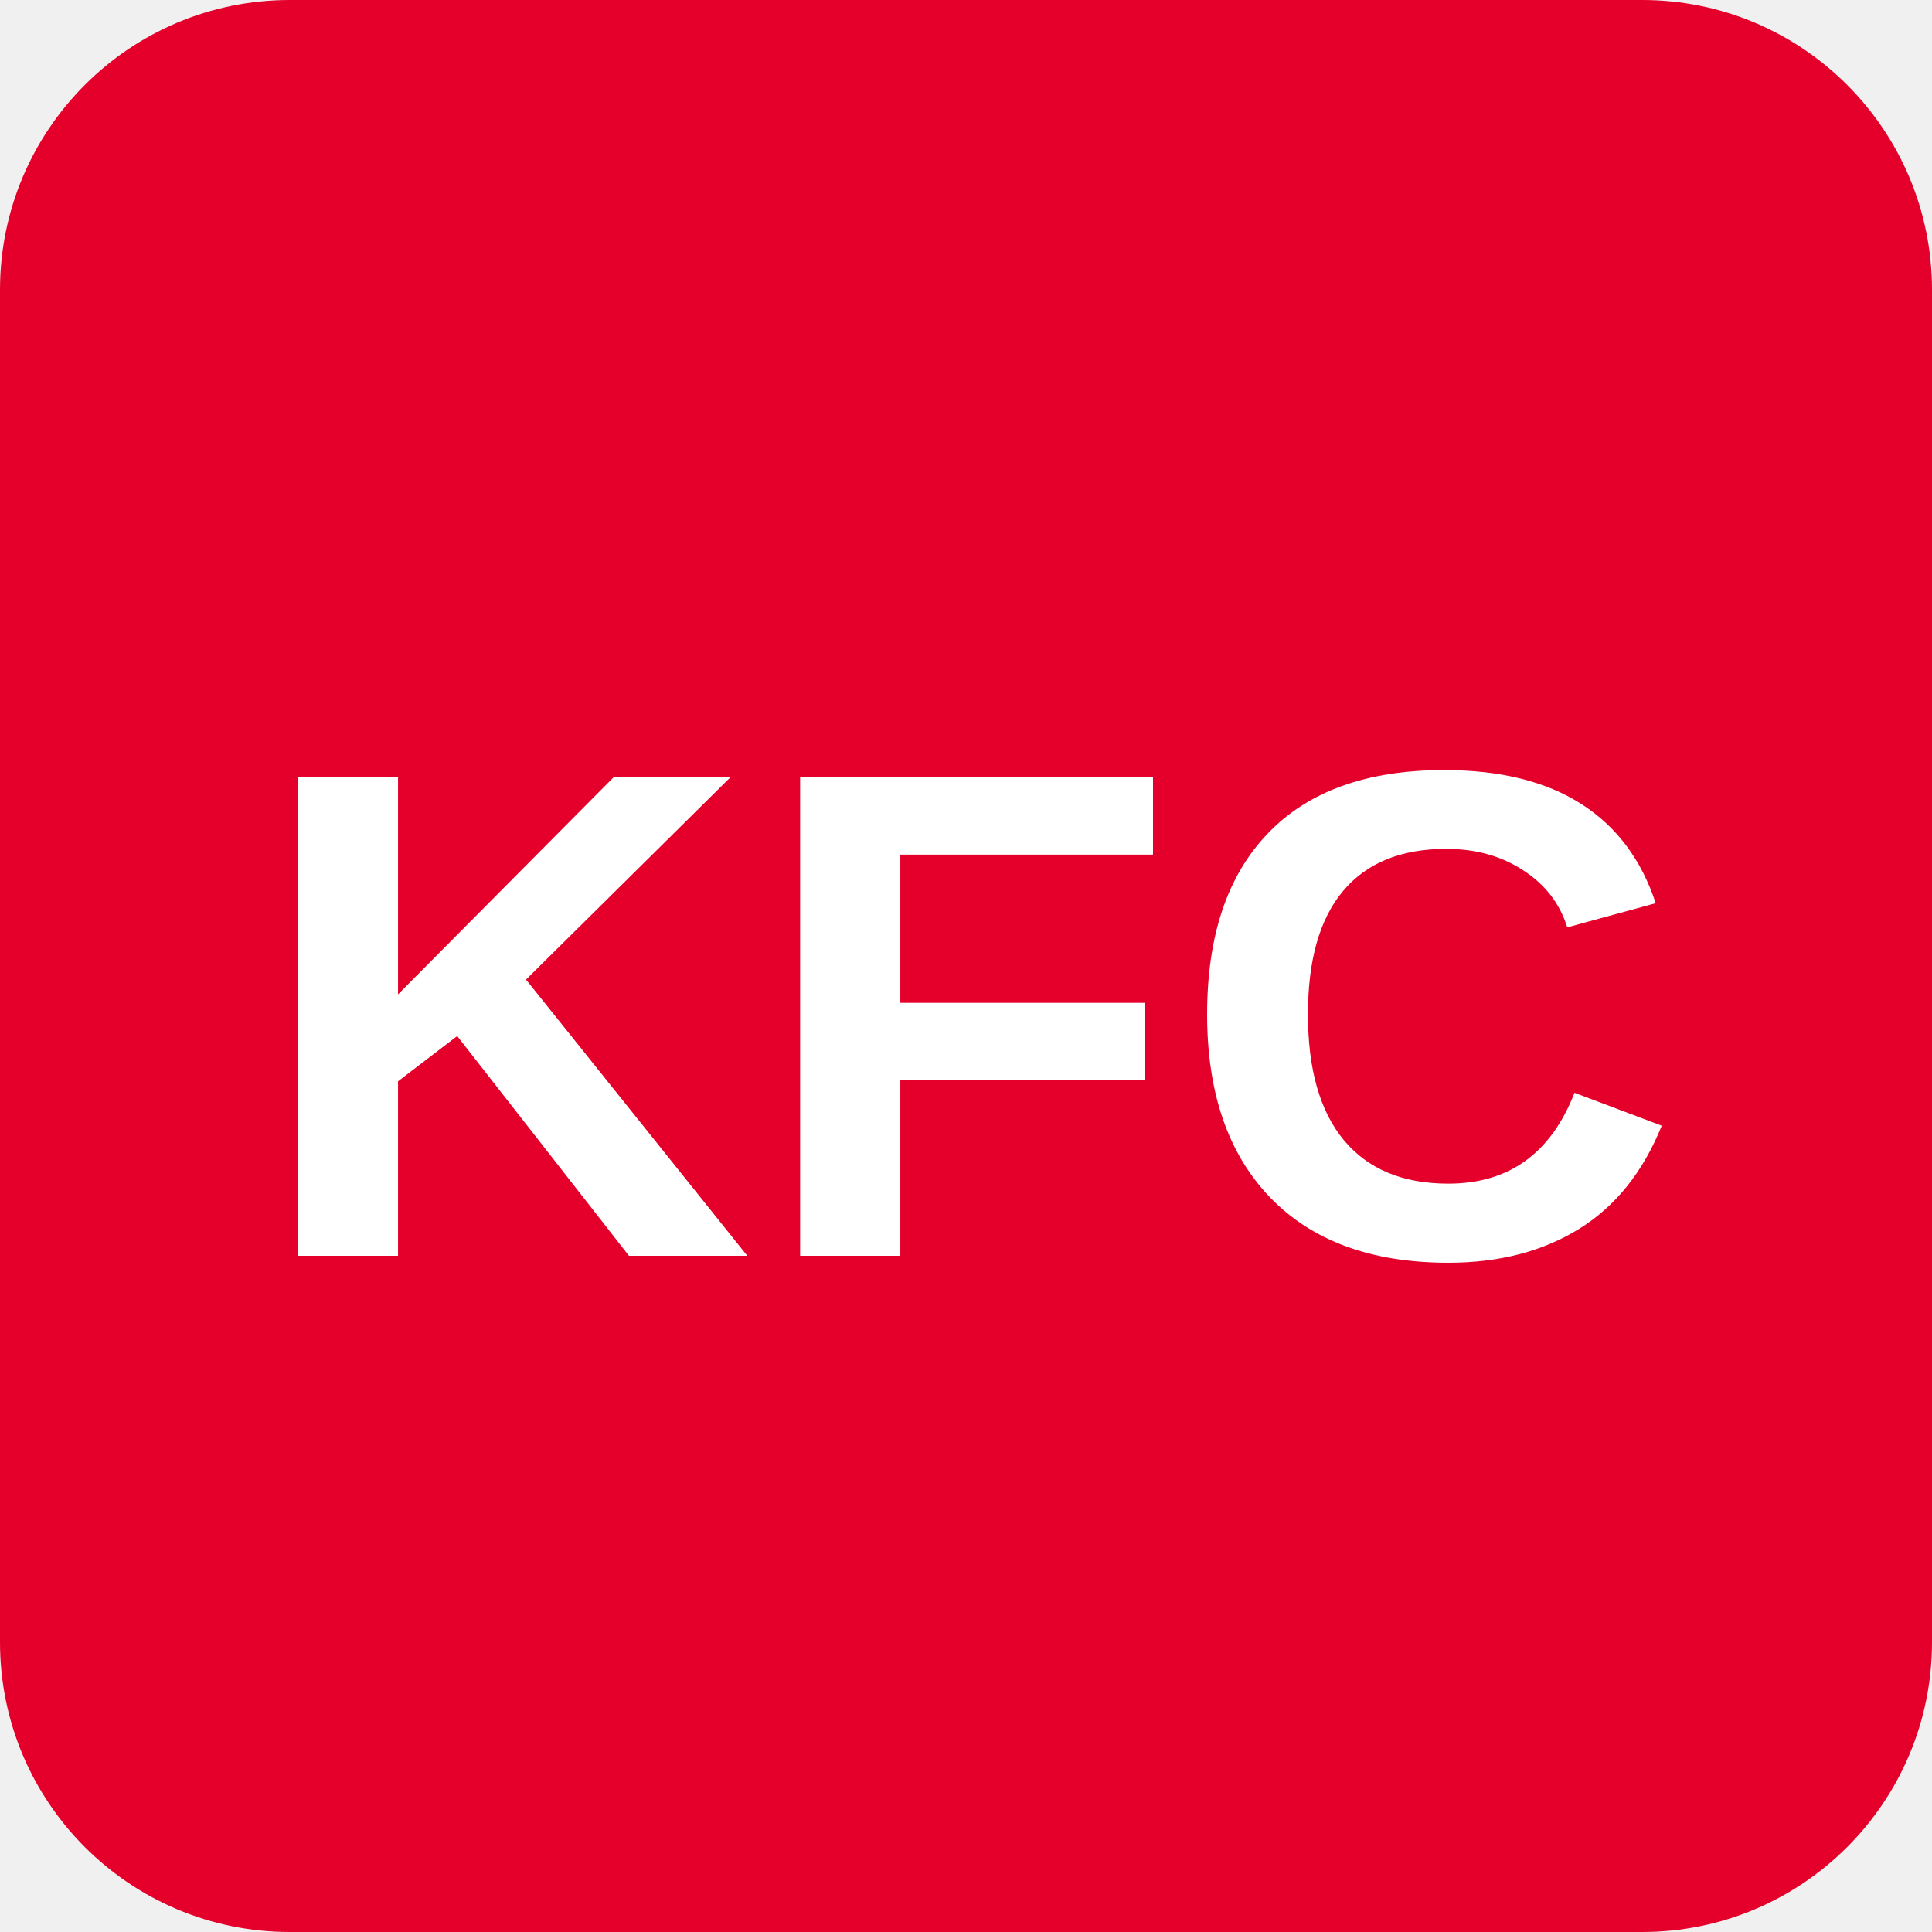
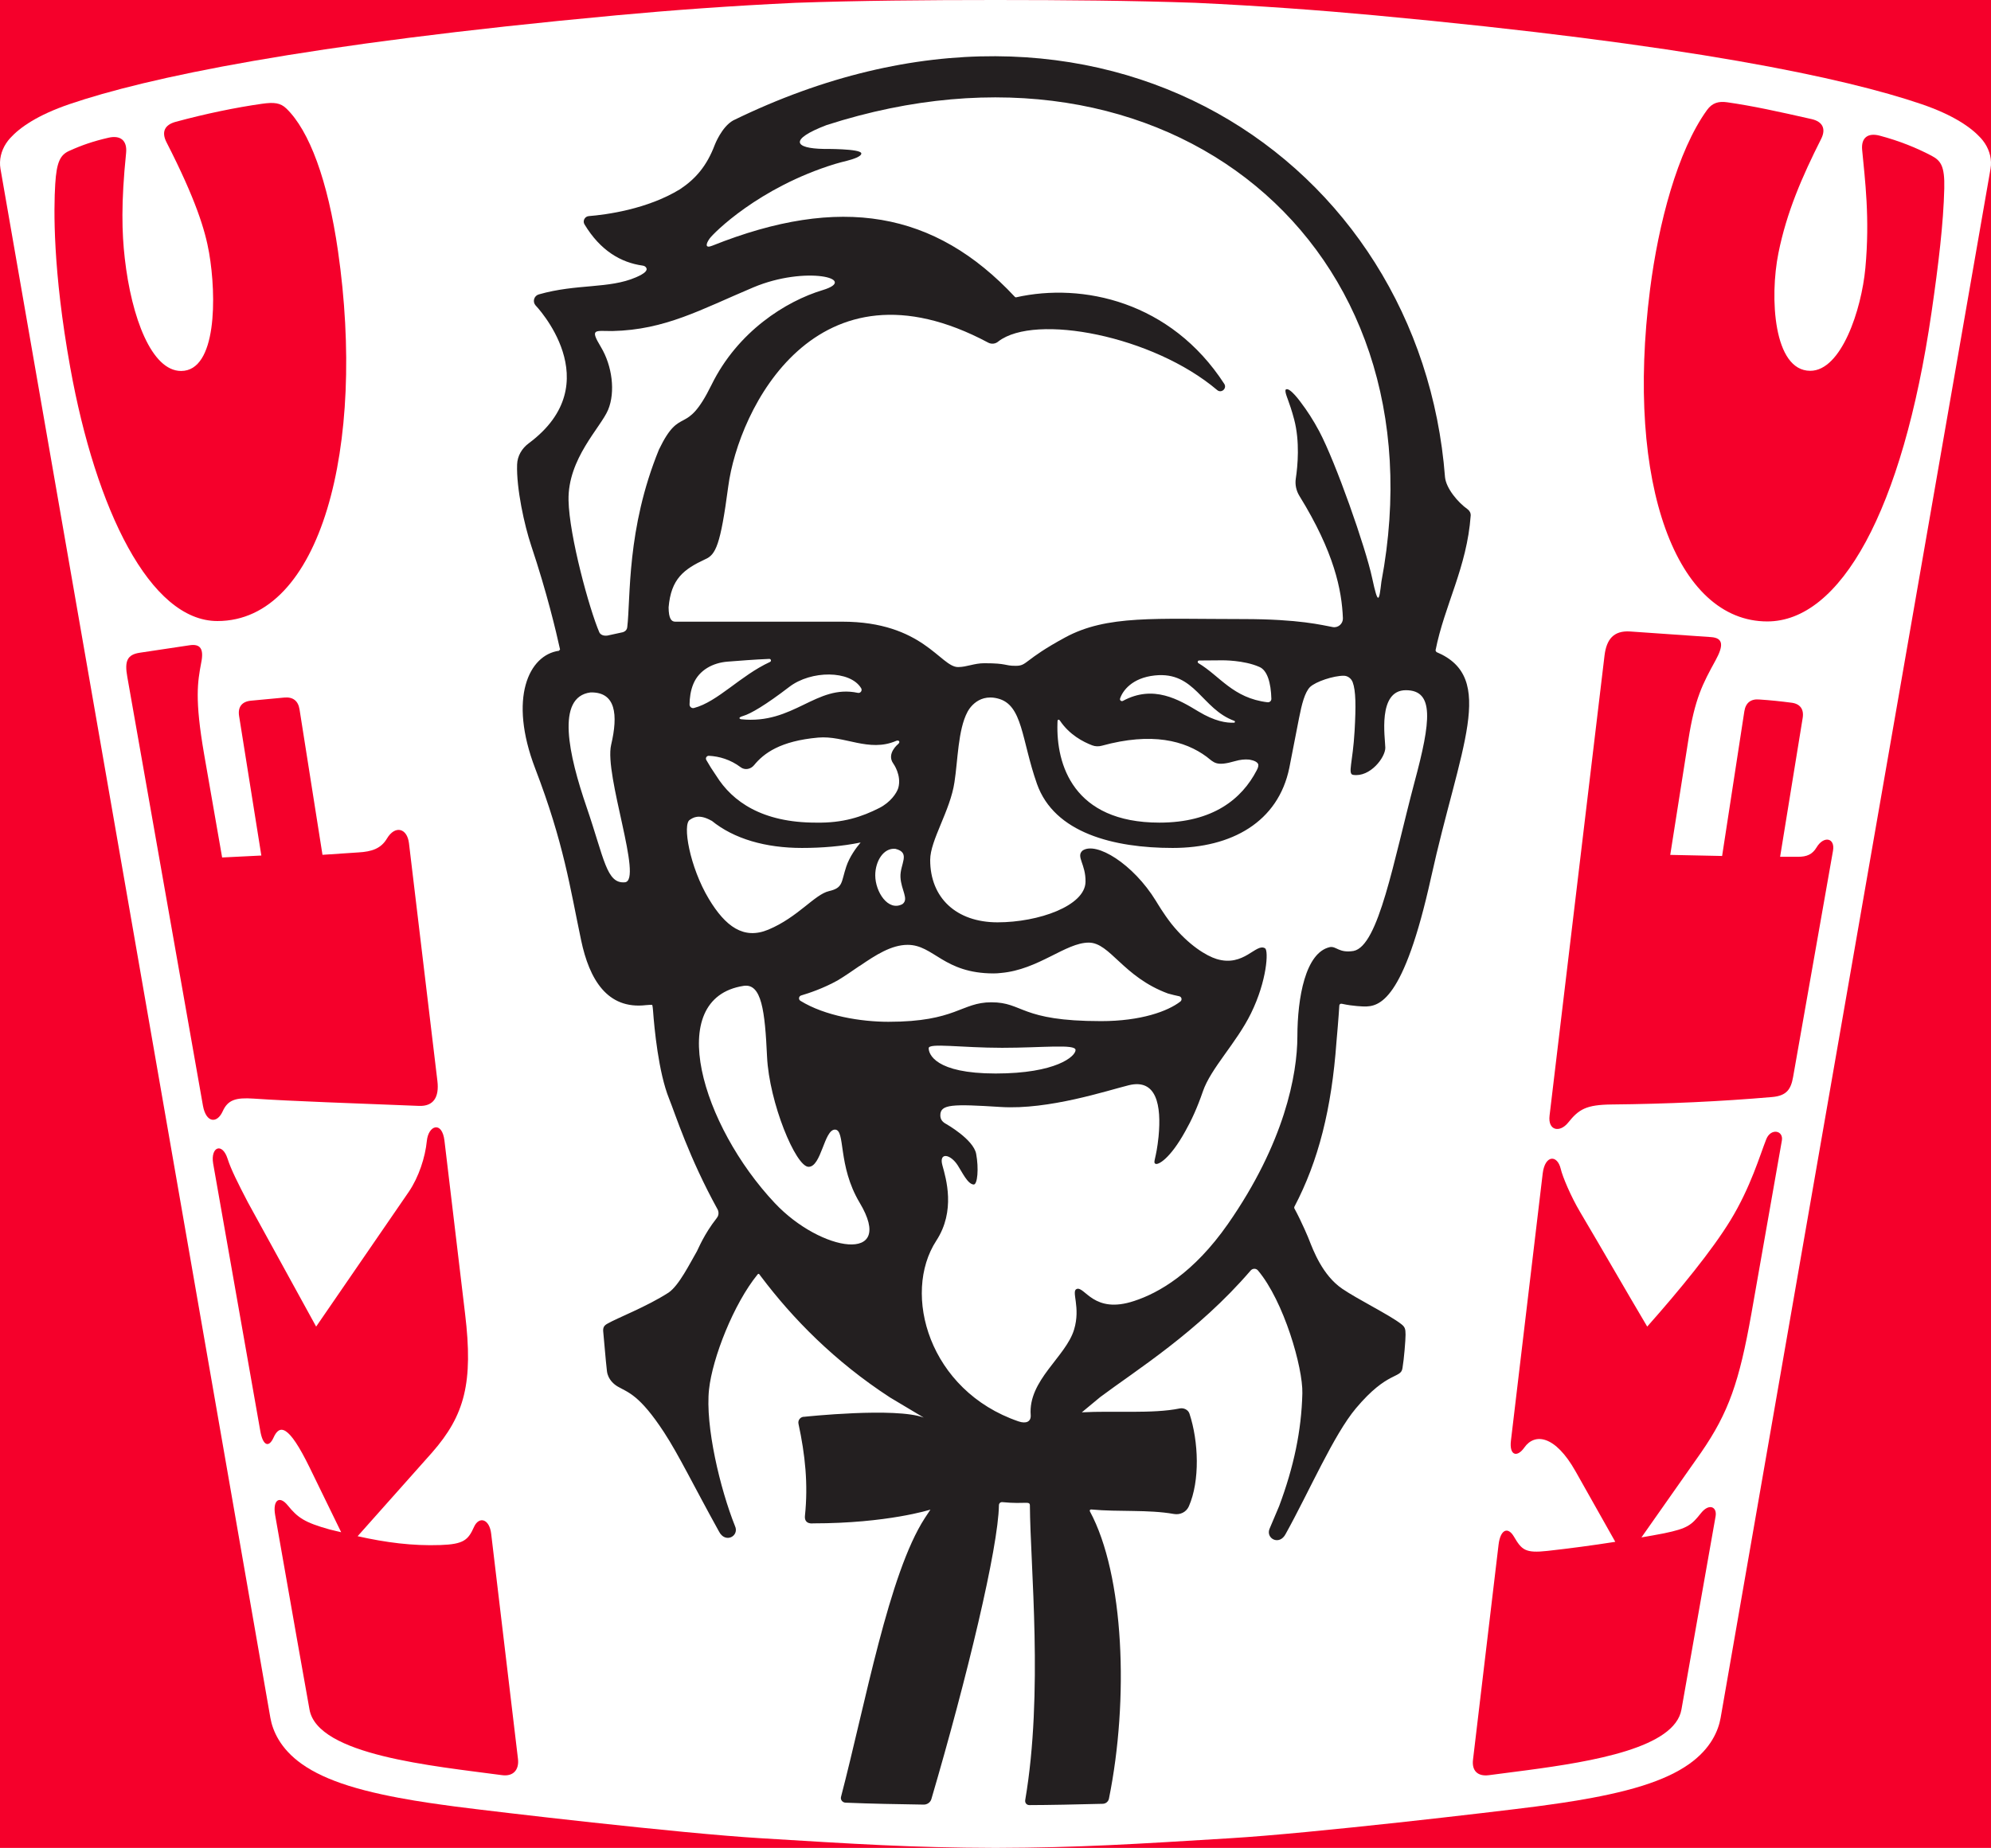
- <svg xmlns="http://www.w3.org/2000/svg" viewBox="0 0 100 100">
-   <rect width="100" height="100" fill="#E4002B" rx="15" />
-   <text x="50" y="65" font-family="Arial, sans-serif" font-size="36" font-weight="bold" fill="white" text-anchor="middle">KFC</text>
+ <svg xmlns="http://www.w3.org/2000/svg" version="1.1" viewBox="0 0 1000 928.348">
+   <style type="text/css">
+ 	.st0{fill:#FFFFFF;}
+ 	.st1{fill:#F5002B;}
+ </style>
+   <rect width="1000" height="928.348" fill="#F5002B" />
+   <path class="st0" d="M994.882,69.372c-4.839-5.315-13.696-11.576-29.892-17.089   C926.629,39.227,848.711,22.357,690.451,7.694   c-27.716-2.568-57.559-4.758-90-6.283C568.534,0.294,535.013,0,500,0   s-68.534,0.294-100.451,1.411c-32.441,1.525-62.284,3.715-90,6.283   C151.289,22.357,73.371,39.227,35.01,52.283   C18.813,57.797,9.957,64.057,5.118,69.373c-3.042,3.341-4.975,7.594-5.109,12.11   c-0.031,1.043,0.025,2.136,0.216,3.232l135.585,778.352   c1.126,6.275,4.796,15.376,15.865,23.185c6.026,4.251,13.701,7.813,23.462,10.888   c21.089,6.642,49.28,9.742,53.212,10.391   c20.984,2.729,112.882,13.504,153.682,15.957   c48.068,2.937,75.39,4.736,117.971,4.862c42.581-0.126,69.903-1.925,117.971-4.862   c40.8-2.453,132.698-13.228,153.682-15.957   c3.931-0.649,32.123-3.749,53.212-10.391c9.761-3.075,17.435-6.636,23.462-10.888   c11.069-7.809,14.739-16.91,15.865-23.185L999.776,84.714   c0.191-1.096,0.247-2.19,0.216-3.233C999.857,76.965,997.924,72.713,994.882,69.372   z" />
+   <path class="st1" d="M35.285,184.644c-8.794-48.814-8.315-79.67-7.544-92.172   c0.68-11.038,2.501-14.628,6.969-16.651c6.699-3.037,12.377-4.93,19.805-6.637   c5.968-1.369,9.46,1.375,8.816,7.688c-2.572,25.156-2.111,40.167-0.666,52.878   c3.39,29.842,13.503,56.618,28.301,56.618c17.975,0,17.817-37.604,14.064-59.32   c-1.977-11.436-6.757-26.949-21.389-55.555c-2.688-5.257-0.878-8.798,4.551-10.274   c15.11-4.098,30.219-7.218,43.403-9.083c6.086-0.861,9.262-0.488,12.241,2.391   c11.539,11.152,20.801,36.042,25.927,71.592   c14.125,97.965-8.482,185.879-60.574,185.879   C75.365,311.999,48.143,256.018,35.285,184.644z M111.862,558.271   c2.592-5.747,6.583-6.962,15.531-6.349c19.085,1.306,50.199,2.34,83.019,3.659   c7.379,0.294,10.224-4.439,9.284-12.459l-14.281-119.466   c-0.901-7.671-7.007-9.222-11.069-2.38c-2.982,5.021-7.586,6.589-14.383,6.964   l-17.992,1.204l-11.53-73.075c-0.686-4.323-3.327-6.338-7.684-5.928l-16.736,1.573   c-4.536,0.431-6.646,3.196-5.932,7.695l11.172,70.092l-19.696,0.98l-9.045-51.871   c-4.819-27.846-3.254-36.365-1.473-45.908c1.473-7.156-0.491-9.636-5.841-8.834   l-24.985,3.748c-6.34,0.947-7.728,4.194-6.282,12.139l38.003,215.47   C103.505,564.115,108.993,564.639,111.862,558.271z M970.028,78.181   c-7.584-3.978-16.153-7.435-25.932-10.027c-5.926-1.572-9.385,1.031-8.812,7.146   c1.392,14.893,3.956,34.131,1.616,59.357   c-1.943,20.953-12.063,51.631-27.676,51.631c-18.51,0-20.468-36.932-15.994-59.141   c4.109-20.422,11.769-38.153,21.454-57.355c2.575-5.101,0.715-8.713-4.791-9.961   c-16.744-3.798-29.551-6.612-42.361-8.444c-4.361-0.624-7.548,0.265-10.175,3.902   c-14.858,20.574-24.394,57.103-28.594,90.023   c-12.56,98.515,13.572,166.883,58.876,166.883c36.535,0,67.908-54.999,82.483-155.212   c3.536-24.304,5.986-44.868,6.411-62.282   C976.811,83.336,974.758,80.659,970.028,78.181z M912.386,425.73   c-2.142,3.599-5.061,4.702-9.184,4.702h-9.122l11.332-69.727   c0.74-4.504-1.371-7.254-5.912-7.711c-5.239-0.699-10.479-1.223-15.718-1.571   c-4.363-0.437-7.007,1.612-7.671,5.948l-11.161,72.656l-26.054-0.548l9.044-57.434   c3.301-21.22,7.265-28.519,13.71-40.292c3.935-7.191,4.127-11.263-2.266-11.687   l-40.623-2.823c-8.348-0.552-11.878,4.007-12.865,12.021l-27.608,231.167   c-0.936,7.615,5.117,8.75,9.309,3.579c5.387-6.759,9.091-9.019,22.03-9.144   c27.594-0.268,54.837-1.513,80.47-3.742c7.354-0.639,9.409-3.978,10.496-10.02   l20.042-113.646C921.822,420.852,915.956,419.736,912.386,425.73z M861.665,761.8   c0.86-4.696-3.178-6.849-7.348-1.616c-4.749,5.96-6.537,7.651-18.535,10.125   c-3.576,0.738-7.718,1.398-11.351,2.058l29.989-42.69   c13.864-20.113,19.14-35.514,25.21-69.582l15.327-87.074   c0.918-5.15-5.554-6.42-7.829-0.709c-3.136,7.865-7.809,24.122-18.071,40.88   c-9.142,14.929-25.168,34.588-41.728,53.263   c-11.363-19.172-22.316-38.344-33.677-57.517   c-4.711-7.951-8.834-17.779-9.741-21.664c-1.701-7.279-7.896-7.147-9.064,2.181   l-15.95,134.177c-0.952,7.588,3.06,8.781,6.717,3.579   c5.217-7.414,15.468-6.236,25.706,11.929l19.975,35.444   c-11.443,1.797-22.86,3.309-34.01,4.554c-11.283,1.259-12.978-0.515-16.907-7.183   c-2.995-5.086-6.761-3.653-7.698,3.976l-12.841,108.067   c-0.684,5.571,2.307,8.535,7.939,7.822l18.864-2.454   c33.629-4.462,74.468-11.345,77.879-30.512L861.665,761.8z M260.168,883.729   l-13.458-113.099c-0.844-7.655-6.106-9.037-8.609-3.579   c-2.953,6.655-5.255,8.74-16.841,9.146c-14.18,0.495-27.461-1.272-41.641-4.433   l37.437-42.087c16.407-18.733,20.683-35.108,16.545-69.582l-10.37-87.074   c-1.204-10.024-8.063-7.769-8.85,0.183c-0.809,8.199-4.038,18.116-9.003,25.448   l-46.593,67.804L124.504,604.035c-5.03-9.645-8.555-16.725-10.162-21.8   c-2.714-8.542-8.683-6.044-7.283,2.315l23.648,134.179   c1.27,7.566,4.276,8.747,6.646,3.578c3.033-6.828,7.534-6.788,18.124,14.872   l15.879,32.579c-1.767-0.458-4.128-0.916-5.894-1.411   c-12.465-3.488-15.901-5.858-20.955-12.09c-4.192-5.168-7.638-2.594-6.296,4.959   l5.736,32.605l5.24,29.803l6.264,35.217   c4.089,22.98,61.981,28.302,96.742,32.966   C257.677,892.545,260.778,889.246,260.168,883.729z" />
+   <path fill="#231f20" d="M358.998,72.785c-4.014,10.636-9.659,17.104-17.469,22.291   c-16.536,10.088-37.037,12.782-45.819,13.494c-2.009,0.163-3.184,2.423-2.142,4.148   c7.95,13.163,18.222,19.187,29.232,20.72c0.658,0.091,1.299,0.386,1.683,0.927   c0.994,1.399-0.44,2.95-5.064,4.954c-13.558,5.879-29.63,3.111-48.802,8.585   c-2.351,0.671-3.247,3.534-1.698,5.426c0,0,37.625,38.951-3.361,69.378   c-3.434,2.549-5.683,6.342-5.834,10.615c-0.422,11.947,3.652,30.569,7.087,40.832   c7.83,23.385,12.506,43.089,14.476,52.112c-0.225,0.282-0.305,0.381-0.529,0.663   c-15.141,2.077-25.505,23.777-11.931,59.187   c14.408,37.583,17.466,59.786,23.063,86.326   c4.096,19.419,13.012,34.83,32.643,32.508c0.827-0.096,2.327-0.151,3.049-0.127   c0.223,0.747,0.354,2.072,0.423,3.015c0.617,8.493,2.688,30.85,8.068,44.155   c3.139,7.752,9.911,29.395,24.359,55.604c0,0,1.256,2.256-0.439,4.33   c-6.515,8.301-9.312,15.582-9.941,16.658c-3.507,6.008-8.978,17.178-14.237,20.779   c-11.179,7.206-25.742,12.717-30.766,15.642   c-1.656,0.922-2.353,1.928-2.037,4.362c0.371,3.383,1.163,13.902,1.841,19.518   c0.529,4.196,3.667,6.686,5.418,7.692c5.274,3.032,10.931,4.148,23.278,23.031   c7.314,11.184,14.888,26.89,27.555,49.759c3.183,6.292,10.393,2.292,8.041-2.743   c-7.391-18.478-15.038-50.256-13.018-68.7   c1.727-15.75,12.32-42.889,24.434-57.748c0,0,0.439-0.508,0.818,0   c0.38,0.508,0.891,1.186,0.891,1.186c15.883,21.07,36.896,42.565,64.752,60.696   l16.948,10.12c-14.07-5.337-59.938-0.423-59.938-0.423   c-1.914-0.098-3.391,1.644-2.986,3.519c3.361,15.563,4.908,30.299,3.25,46.216   c-0.474,4.55,4.084,3.817,4.084,3.817c37.367,0,58.938-6.914,58.938-6.914   l-2.837,4.293c-18.055,27.893-29.759,92.885-42.076,140.034   c-0.38,1.456,0.763,2.843,2.266,2.905c14.101,0.583,24.653,0.721,39.257,0.97   c1.749,0.03,3.376-1.1,3.868-2.778   c17.91-60.989,33.633-126.418,33.921-147.611c0.013-0.994,0.771-1.657,1.761-1.56   c11.533,1.135,13.799-0.824,13.799,1.718   c0.176,30.133,6.832,94.101-2.342,147.906c-0.242,1.424,0.651,2.575,2.095,2.573   c9.316-0.014,24.097-0.32,36.849-0.651c1.521-0.04,2.797-1.102,3.1-2.593   c10.081-49.682,7.699-112.355-9.569-144.333c-0.26-0.481,0.107-0.992,0.651-0.94   c14.013,1.324,28.414-0.049,41.56,2.265c3.133,0.552,6.22-0.945,7.499-3.859   c5.637-12.857,4.894-32.579,0.307-46.536c-0.65-1.982-2.889-3.036-4.931-2.617   c-13.549,2.78-33.149,1.061-49.145,1.948l9.243-7.665   c17.67-13.253,49.03-32.681,75.534-63.561c0.977-1.138,2.714-1.216,3.68-0.069   c13.039,15.474,22.624,48.826,22.314,61.735   c-0.453,18.757-4.283,36.94-11.666,56.688c-1.872,4.436-4.341,10.211-4.708,11.129   c-2.35,5.031,4.854,9.042,8.04,2.743c11.911-21.499,24.081-49.767,35.284-63.081   c15.992-19.008,22.612-14.689,23.347-20.189c0.789-4.685,1.536-14.019,1.536-16.732   c0-2.954-0.313-3.927-2.275-5.411c-5.679-4.45-21.727-12.339-29.535-17.673   c-9.971-6.81-14.591-19.44-16.615-24.516c0-0.166-3.676-8.998-7.475-15.966   c0-0.216,0-0.377,0-0.593c12.204-23.179,18.77-49.512,21.191-82.87   c1.058-11.747,1.449-18.454,1.449-18.454c0.2-0.816,0.77-0.869,1.455-0.73   c5.355,1.209,10.869,1.316,10.869,1.316c7.672,0.176,19.945-2.343,33.746-64.805   c14.501-65.634,33.293-100.443,2.685-113.255   c-0.163-0.289-0.279-0.497-0.442-0.787c4.481-22.78,15.783-41.677,17.661-67.759   c0.091-1.28-0.569-2.489-1.615-3.233c-4.841-3.443-10.708-10.437-11.279-16.063   C713.566,80.818,552.111-29.355,368.264,60.495   C362.449,63.73,358.998,72.785,358.998,72.785z M301.812,174.337   c-5.702-9.474-2.985-8.005,5.773-8.027c26.596-0.593,44.447-10.837,70.773-21.932   c26.325-11.093,53.374-4.234,34.837,1.362   c-18.537,5.595-42.669,20.81-55.814,47.571   c-13.144,26.764-15.36,9.612-26.399,32.511   c-16.387,40.08-14.147,74.429-15.952,89.388l-0.001-0.001   c-0.277,1.913-2.077,2.378-2.316,2.432c-0.008,0.002-0.016,0.004-0.024,0.005   c-0,0-0.003,0.001-0.003,0.001l0,0c-2.615,0.565-5.22,1.13-7.66,1.661   c-2.923,0.356-3.857-1.307-4.005-1.621c-4.984-11.573-15.105-48.35-15.47-66.321   c-0.422-20.986,16.164-36.55,19.884-45.502   C309.154,196.91,307.511,183.811,301.812,174.337z M313.848,443.246   c-9.257,0.814-10.286-11.699-19.238-37.805   c-8.95-26.106-15.576-55.342,2-57.582   c12.722-0.272,13.904,11.156,10.34,26.344   C303.386,389.388,323.105,442.43,313.848,443.246z M335.815,305.146   c1.195-14.361,7.625-19.155,18.367-24.182c5.291-2.273,7.664-6.955,11.584-36.56   c5.151-38.884,44.203-118.406,130.576-72.27c1.664,0.889,3.714,0.633,5.122-0.628   c18.471-14.2,77.654-2.855,109.876,24.458c2.099,1.781,5.052-0.822,3.554-3.131   c-26.876-41.437-71.244-50.95-104.516-43.47   c-0.228,0.051-0.46-0.026-0.62-0.197   c-40.281-43.161-87.723-51.411-152.007-25.735   c-3.735,1.511-3.275-0.89-1.308-3.624c1.909-2.653,24.597-25.611,62.837-37.399   c2.021-0.623,4.124-1.128,6.173-1.653c2.961-0.759,7.365-2.161,7.139-3.742   c-0.339-2.373-18.868-2.194-18.868-2.194c-14.706-0.248-17.716-4.649,1.412-11.976   C586.404,7.687,725.688,122.984,693.82,292.236   c-1.133,9.663-1.585,12.451-4.634-1.81   c-3.313-15.504-18.313-58.157-26.575-73.735   c-2.98-5.62-6.233-10.575-9.125-14.36c0,0-5.68-8.007-7.646-6.672   c-0.807,0.607,0.859,4.63,0.859,4.63c0.938,2.573,2.154,6.039,3.309,10.439   c2.917,11.107,1.783,23.297,0.818,29.711c-0.454,3.022,0.216,6.104,1.821,8.705   c17.529,28.376,21.289,47.381,21.841,61.432c0.109,2.743-2.368,4.941-5.07,4.459   c-5.32-0.949-16.674-4.026-45.057-4.026c-44.076,0-68.384-2.142-89.368,9.226   C514.007,331.603,516.125,334.498,510.17,334.498c-5.956,0-4.062-1.308-15.796-1.308   c-5.11,0-8.851,1.932-13.178,1.932c-8.886,0-17.575-22.807-58.235-22.807H339.141   C337.212,312.315,335.864,310.815,335.815,305.146z M531.542,361.553   c0.457-0.084,0.802,0.446,0.802,0.446c4.733,7.096,11.639,10.701,16.23,12.447   c1.534,0.583,3.217,0.632,4.8,0.197c25.2-6.931,41.732-2.56,52.682,5.545   c3.829,2.986,4.753,4.941,14.281,2.184c2.536-0.735,4.847-0.969,6.928-0.776   c0,0,3.592,0.401,4.557,2.059c0.369,0.694,0.22,1.809-0.63,3.342   c-7.44,14.343-21.931,26.275-48.854,26.275c-43.349,0-51.904-29.304-51.218-49.967   C531.12,362.757,531.084,361.637,531.542,361.553z M562.57,350.921   c1.295-3.884,5.982-10.383,17.452-11.589c20.312-2.134,23.439,16.83,39.927,22.81   c0.492,0.178,0.4,0.903-0.122,0.927c-3.797,0.176-9.681-0.676-17.913-5.649   c-9.722-5.872-22.542-13.628-37.909-5.311   C563.203,352.541,562.282,351.783,562.57,350.921z M601.93,333.164   c-0.63-0.374-0.387-1.335,0.345-1.347c4.027-0.067,7.953-0.083,11.696-0.087   c0,0,10.765-0.133,18.519,3.305c4.019,1.647,5.86,7.983,6.066,16.037   c0.028,1.041-0.883,1.863-1.917,1.738   C619.248,350.72,612.661,339.547,601.93,333.164z M386.749,332.546   c-14.917,6.889-26.213,19.997-38.189,23.142   c-1.125,0.294-2.233-0.591-2.224-1.754c0.025-3.314,0.508-7.012,1.925-10.394   c2.892-6.913,9.763-10.577,17.235-11.151c6.249-0.48,13.167-1.05,20.887-1.368   C387.259,330.984,387.546,332.178,386.749,332.546z M396.433,345.075   c10.919-8.373,30.601-8.432,36.09,0.677c0.702,1.163-0.326,2.61-1.657,2.327   c-21.023-4.492-32.157,16.071-58.718,13.251c0,0-2.347-0.65,1.225-1.691   C376.945,358.599,384.403,354.301,396.433,345.075z M356.069,379.698   c5.171,0.263,10.812,1.881,15.956,5.759c2.098,1.581,5.035,1.007,6.694-1.029   c4.931-6.049,13.245-12.189,32.219-13.88c13.171-1.172,25.503,7.572,39.169,1.651   c1.374-0.606,2.258,0.544,0.99,1.596c0,0-6.051,4.849-2.391,9.855   c0,0,4.249,5.815,2.464,12.221c-0.833,2.652-3.936,7.203-9.556,10.058   c-8.62,4.368-18.106,7.615-31.837,7.343c-26.855,0-41.898-10.488-50.009-23.516   c-0.008-0.009-0.013-0.016-0.018-0.025c-1.899-2.725-3.557-5.372-5.004-7.934   C354.196,380.82,354.949,379.641,356.069,379.698z M449.726,426.44   c7.907,1.939,2.233,7.644,2.545,14.203c0.31,6.559,4.406,11.063,0.958,13.579   c-7.201,3.815-13.6-6.211-13.624-14.434   C439.586,432.714,443.734,425.817,449.726,426.44z M346.547,411.809   c1.416-0.896,4.367-3.169,10.874,0.542l-0.063-0.105   c11.278,9.233,27.24,13.748,45.438,13.748c10.049,0,20.104-0.831,29.453-2.736   c-2.279,2.705-5.552,7.165-7.194,12.077c-2.666,7.983-1.476,10.67-8.701,12.351   c-7.223,1.683-15.554,13.118-30.438,19.344   c-12.418,5.192-21.557-1.576-29.903-15.451   C346.406,435.609,342.59,413.86,346.547,411.809z M389.13,604.383   c-36.537-38.842-55.958-102.826-15.664-109.102   c9.085-1.412,10.721,12.601,11.794,35.582   c1.073,22.981,14.409,55.327,20.858,55.327c6.446,0,7.785-18.695,13.237-18.695   s1.152,17.882,12.445,36.771C450.162,634.986,412.436,629.161,389.13,604.383z    M446.227,513.328c-13.741,0-31.833-2.899-44.214-10.546   c-1.089-0.671-0.845-2.322,0.38-2.683c3.993-1.181,11.107-3.553,18.339-7.568   c3.742-2.249,7.397-4.814,11.007-7.287l0.035,0.04   c8.087-5.54,15.955-10.61,24.109-10.61c13.12,0,18.007,14.354,43.194,14.354   c1.256,0,2.485-0.083,3.693-0.234c18.804-1.64,32.47-15.244,44.05-15.244   c10.748,0,17.184,17.207,39.782,25.564c2.132,0.595,4.011,1.045,5.659,1.382   c1.254,0.256,1.602,1.863,0.593,2.649c-6.251,4.856-19.726,9.851-39.868,9.851   c-40.92,0-38.818-9.465-55.074-9.465   C482.705,503.531,480.329,513.328,446.227,513.328z M540.208,527.515   c0,3.146-9.696,11.791-40.145,11.791c-30.448,0-33.623-9.826-33.623-12.71   c0-2.755,16.336-0.201,36.884-0.201C523.872,526.397,540.208,524.366,540.208,527.515z    M710.484,392.8c-10.579,39.869-18.069,82.473-30.644,84.94   c-7.378,1.188-8.578-2.474-11.866-1.941c-12.355,2.73-16.319,25.548-16.349,44.83   c-0.029,19.28-6.495,53.535-34.87,94.249   c-17.264,24.766-34.945,34.757-47.092,38.697   c-20.406,6.838-24.792-7.555-28.886-6.019c-2.894,1.083,2.12,9.097-1.32,20.441   c-4.152,13.692-23.135,25.419-21.775,42.947c0.204,3.327-2.359,4.421-6.103,3.14   c-45.019-15.406-58.692-64.145-41.292-90.821c9.773-14.981,4.884-31.167,3.034-37.861   c-1.848-6.691,4.048-5.721,7.753,0.111c2.179,3.343,4.938,9.396,7.964,9.571   c1.939,0.111,2.618-8.166,1.245-15.428c-1.374-7.263-14.995-14.946-14.995-14.946   c-1.814-0.973-3-2.195-3-4.432c0-5.614,6.202-5.674,30.332-4.152   c24.133,1.524,53.433-8.232,64.269-10.914   c14.018-3.468,16.51,10.043,15.011,25.781   c-1.16,11.296-2.877,12.711-1.664,13.617c1.305,0.935,7.452-2.414,15.141-16.393   c2.954-5.191,5.993-11.761,8.783-19.915c3.967-11.609,16.85-24.323,24.162-39.216   c8.068-16.432,8.865-31.534,7.083-32.662c-4.542-2.873-10.577,9.556-24.348,5.363   c-5.006-1.524-14.031-6.875-22.642-17.61c-4.188-5.366-7.111-10.428-7.84-11.579   c-11.414-18.617-30.016-29.981-36.853-25.281   c-3.423,3.015,1.68,6.772,1.492,15.747   c-0.25,11.994-23.517,20.295-44.204,20.295c-20.686,0-33.816-12.304-33.816-31.323   c0-9.968,10.097-24.754,12.199-39.116h-0.003   c1.685-10.67,1.762-26.328,6.502-35.198c0,0,4.493-9.564,15.227-6.819   c12.642,3.129,11.864,20.685,19.702,42.887   c8.732,24.728,38.614,32.205,68.174,32.205c29.563,0,53.016-13.012,58.588-40.288   l4.862-24.906c1.404-7.142,2.881-12.902,5.494-15.619   c2.885-2.78,11.899-5.743,16.999-5.702c1.99,0.016,3.765,1.39,4.462,3.255   c1.589,4.244,1.677,11.93,0.953,24.559c-0.909,15.872-3.574,21.548-0.721,21.985   c8.556,1.311,16.218-8.825,16.155-13.652c-0.06-4.829-4.018-28.882,10.325-28.882   C720.455,346.745,718.704,362.28,710.484,392.8z" />
</svg>
